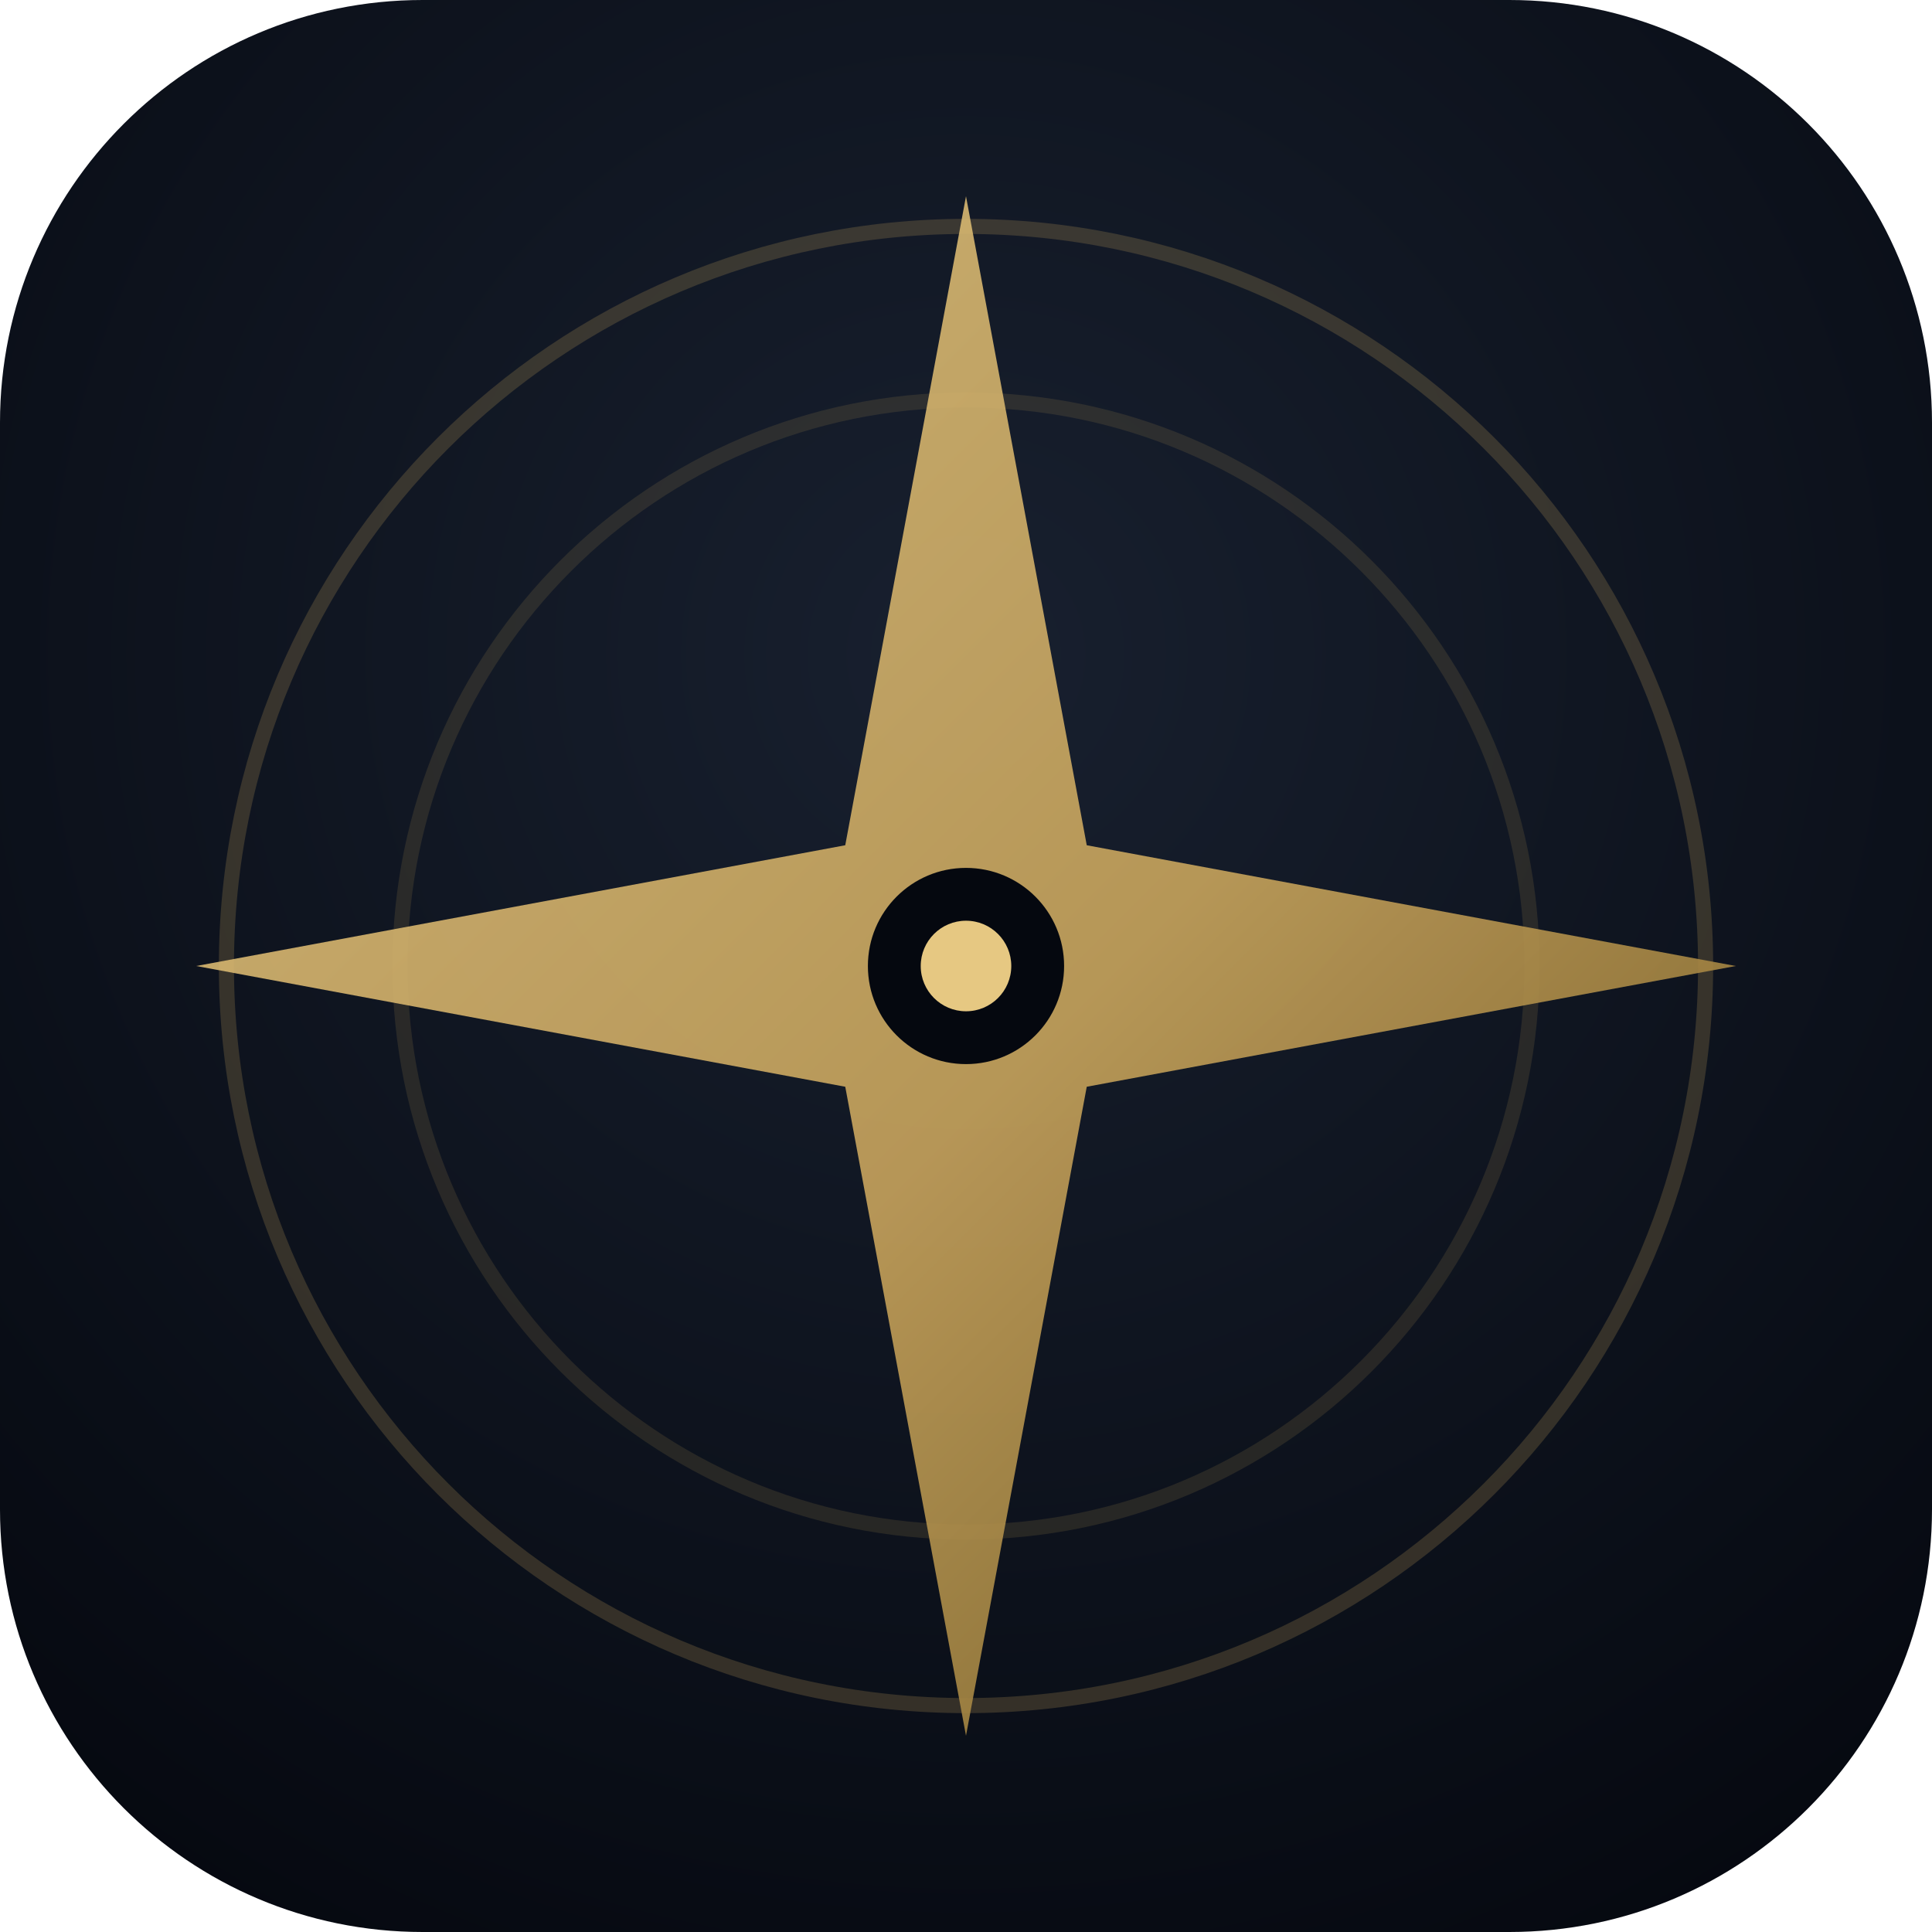
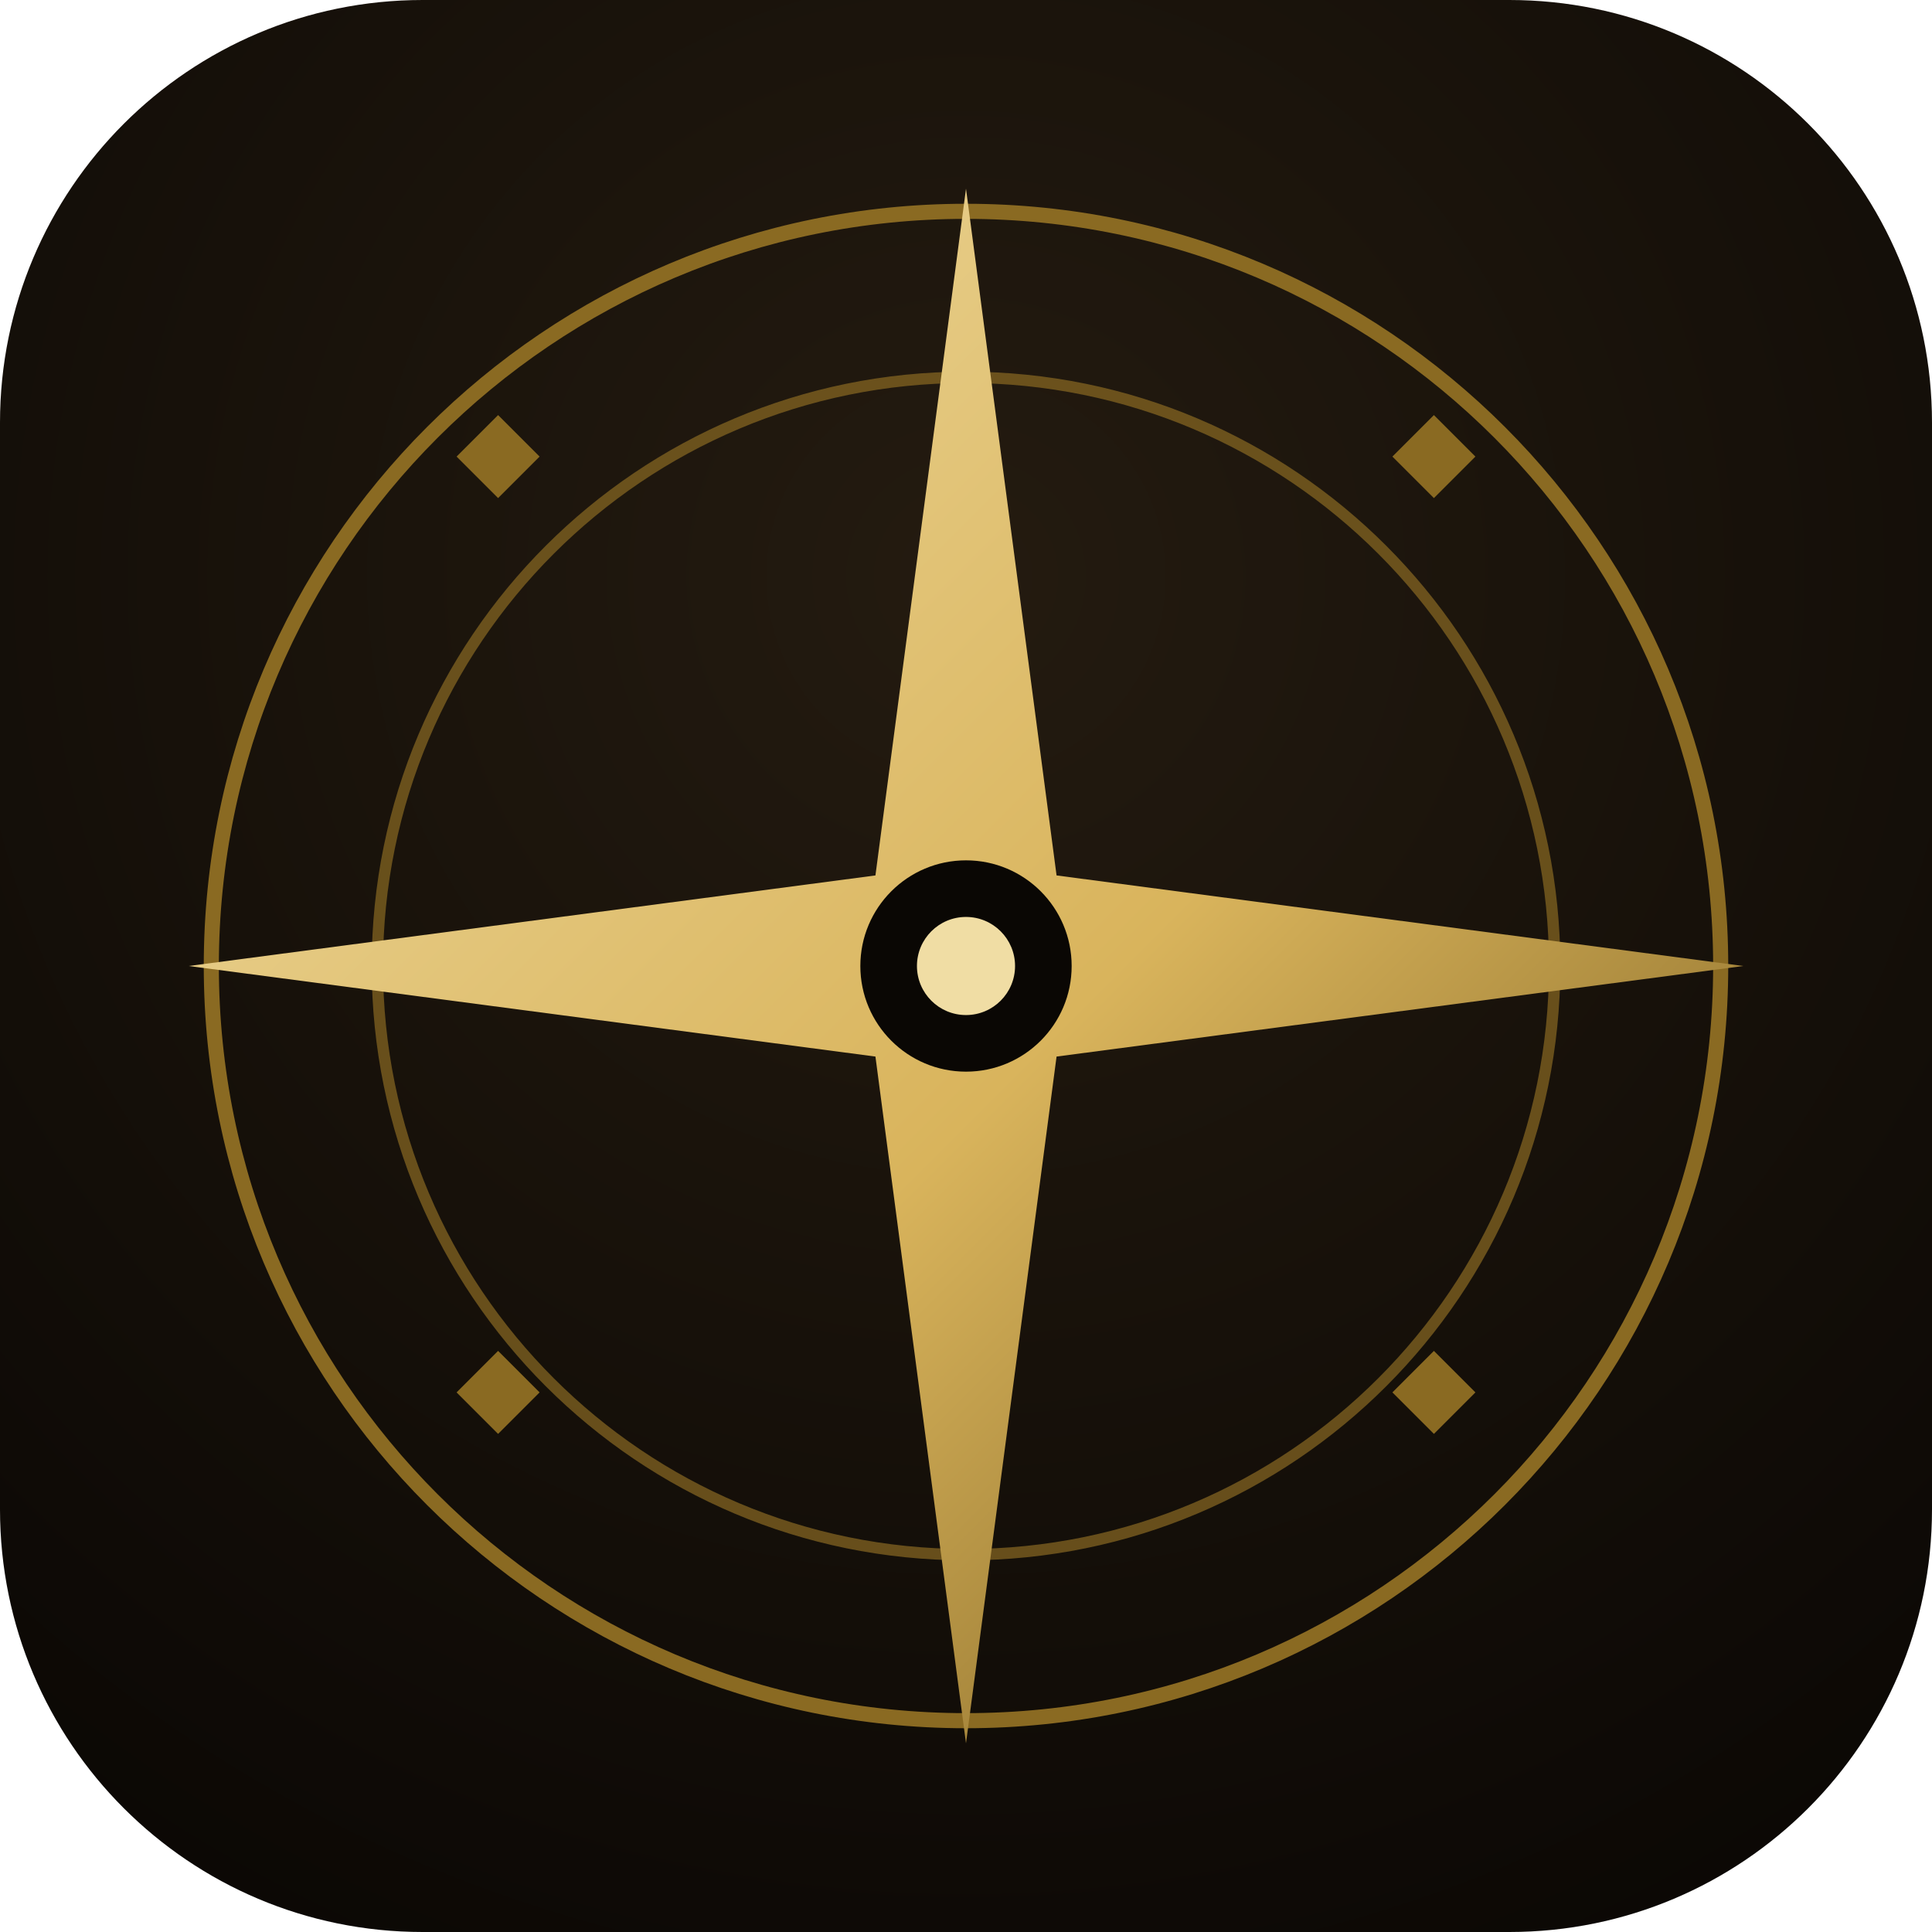
<svg xmlns="http://www.w3.org/2000/svg" viewBox="0 0 512 512" width="512" height="512">
  <defs>
-     <radialGradient id="bg" cx="50%" cy="34%" r="78%">
-       <stop offset="0%" stop-color="#18202f" />
-       <stop offset="100%" stop-color="#05080f" />
+     <radialGradient id="bg" cx="50%" cy="30%" r="82%">
+       <stop offset="0%" stop-color="#241b10" />
+       <stop offset="100%" stop-color="#0a0704" />
    </radialGradient>
-     <linearGradient id="brass" x1="0" y1="0" x2="1" y2="1">
-       <stop offset="0%" stop-color="#e6c882" />
-       <stop offset="55%" stop-color="#c8a45c" />
-       <stop offset="100%" stop-color="#7a5f22" />
+     <linearGradient id="gold" x1="0" y1="0" x2="1" y2="1">
+       <stop offset="0%" stop-color="#f0dda4" />
+       <stop offset="55%" stop-color="#d9b45c" />
+       <stop offset="100%" stop-color="#6d5216" />
    </linearGradient>
  </defs>
  <rect width="512" height="512" rx="112" fill="url(#bg)" />
-   <circle cx="256" cy="256" r="196" fill="none" stroke="#c8a45c" stroke-opacity=".22" stroke-width="4" />
-   <circle cx="256" cy="256" r="150" fill="none" stroke="#c8a45c" stroke-opacity=".14" stroke-width="4" />
-   <path d="M256 52 L288 224 L460 256 L288 288 L256 460 L224 288 L52 256 L224 224 Z" fill="url(#brass)" fill-opacity=".9" />
-   <circle cx="256" cy="256" r="26" fill="#05080f" />
-   <circle cx="256" cy="256" r="12" fill="#e6c882" />
+   <circle cx="256" cy="256" r="200" fill="none" stroke="#8a6a22" stroke-width="4" />
+   <circle cx="256" cy="256" r="156" fill="none" stroke="#8a6a22" stroke-width="3" opacity=".7" />
+   <g fill="#8a6a22">
+     <path d="M380 380l-11-11 11-11 11 11z" />
+     <path d="M132 380l-11-11 11-11 11 11z" />
+     <path d="M380 132l-11-11 11-11 11 11z" />
+     <path d="M132 132l-11-11 11-11 11 11z" />
+   </g>
+   <path d="M256 50 L280 232 L462 256 L280 280 L256 462 L232 280 L50 256 L232 232 Z" fill="url(#gold)" />
+   <circle cx="256" cy="256" r="28" fill="#0a0704" />
+   <circle cx="256" cy="256" r="13" fill="#f0dda4" />
</svg>
